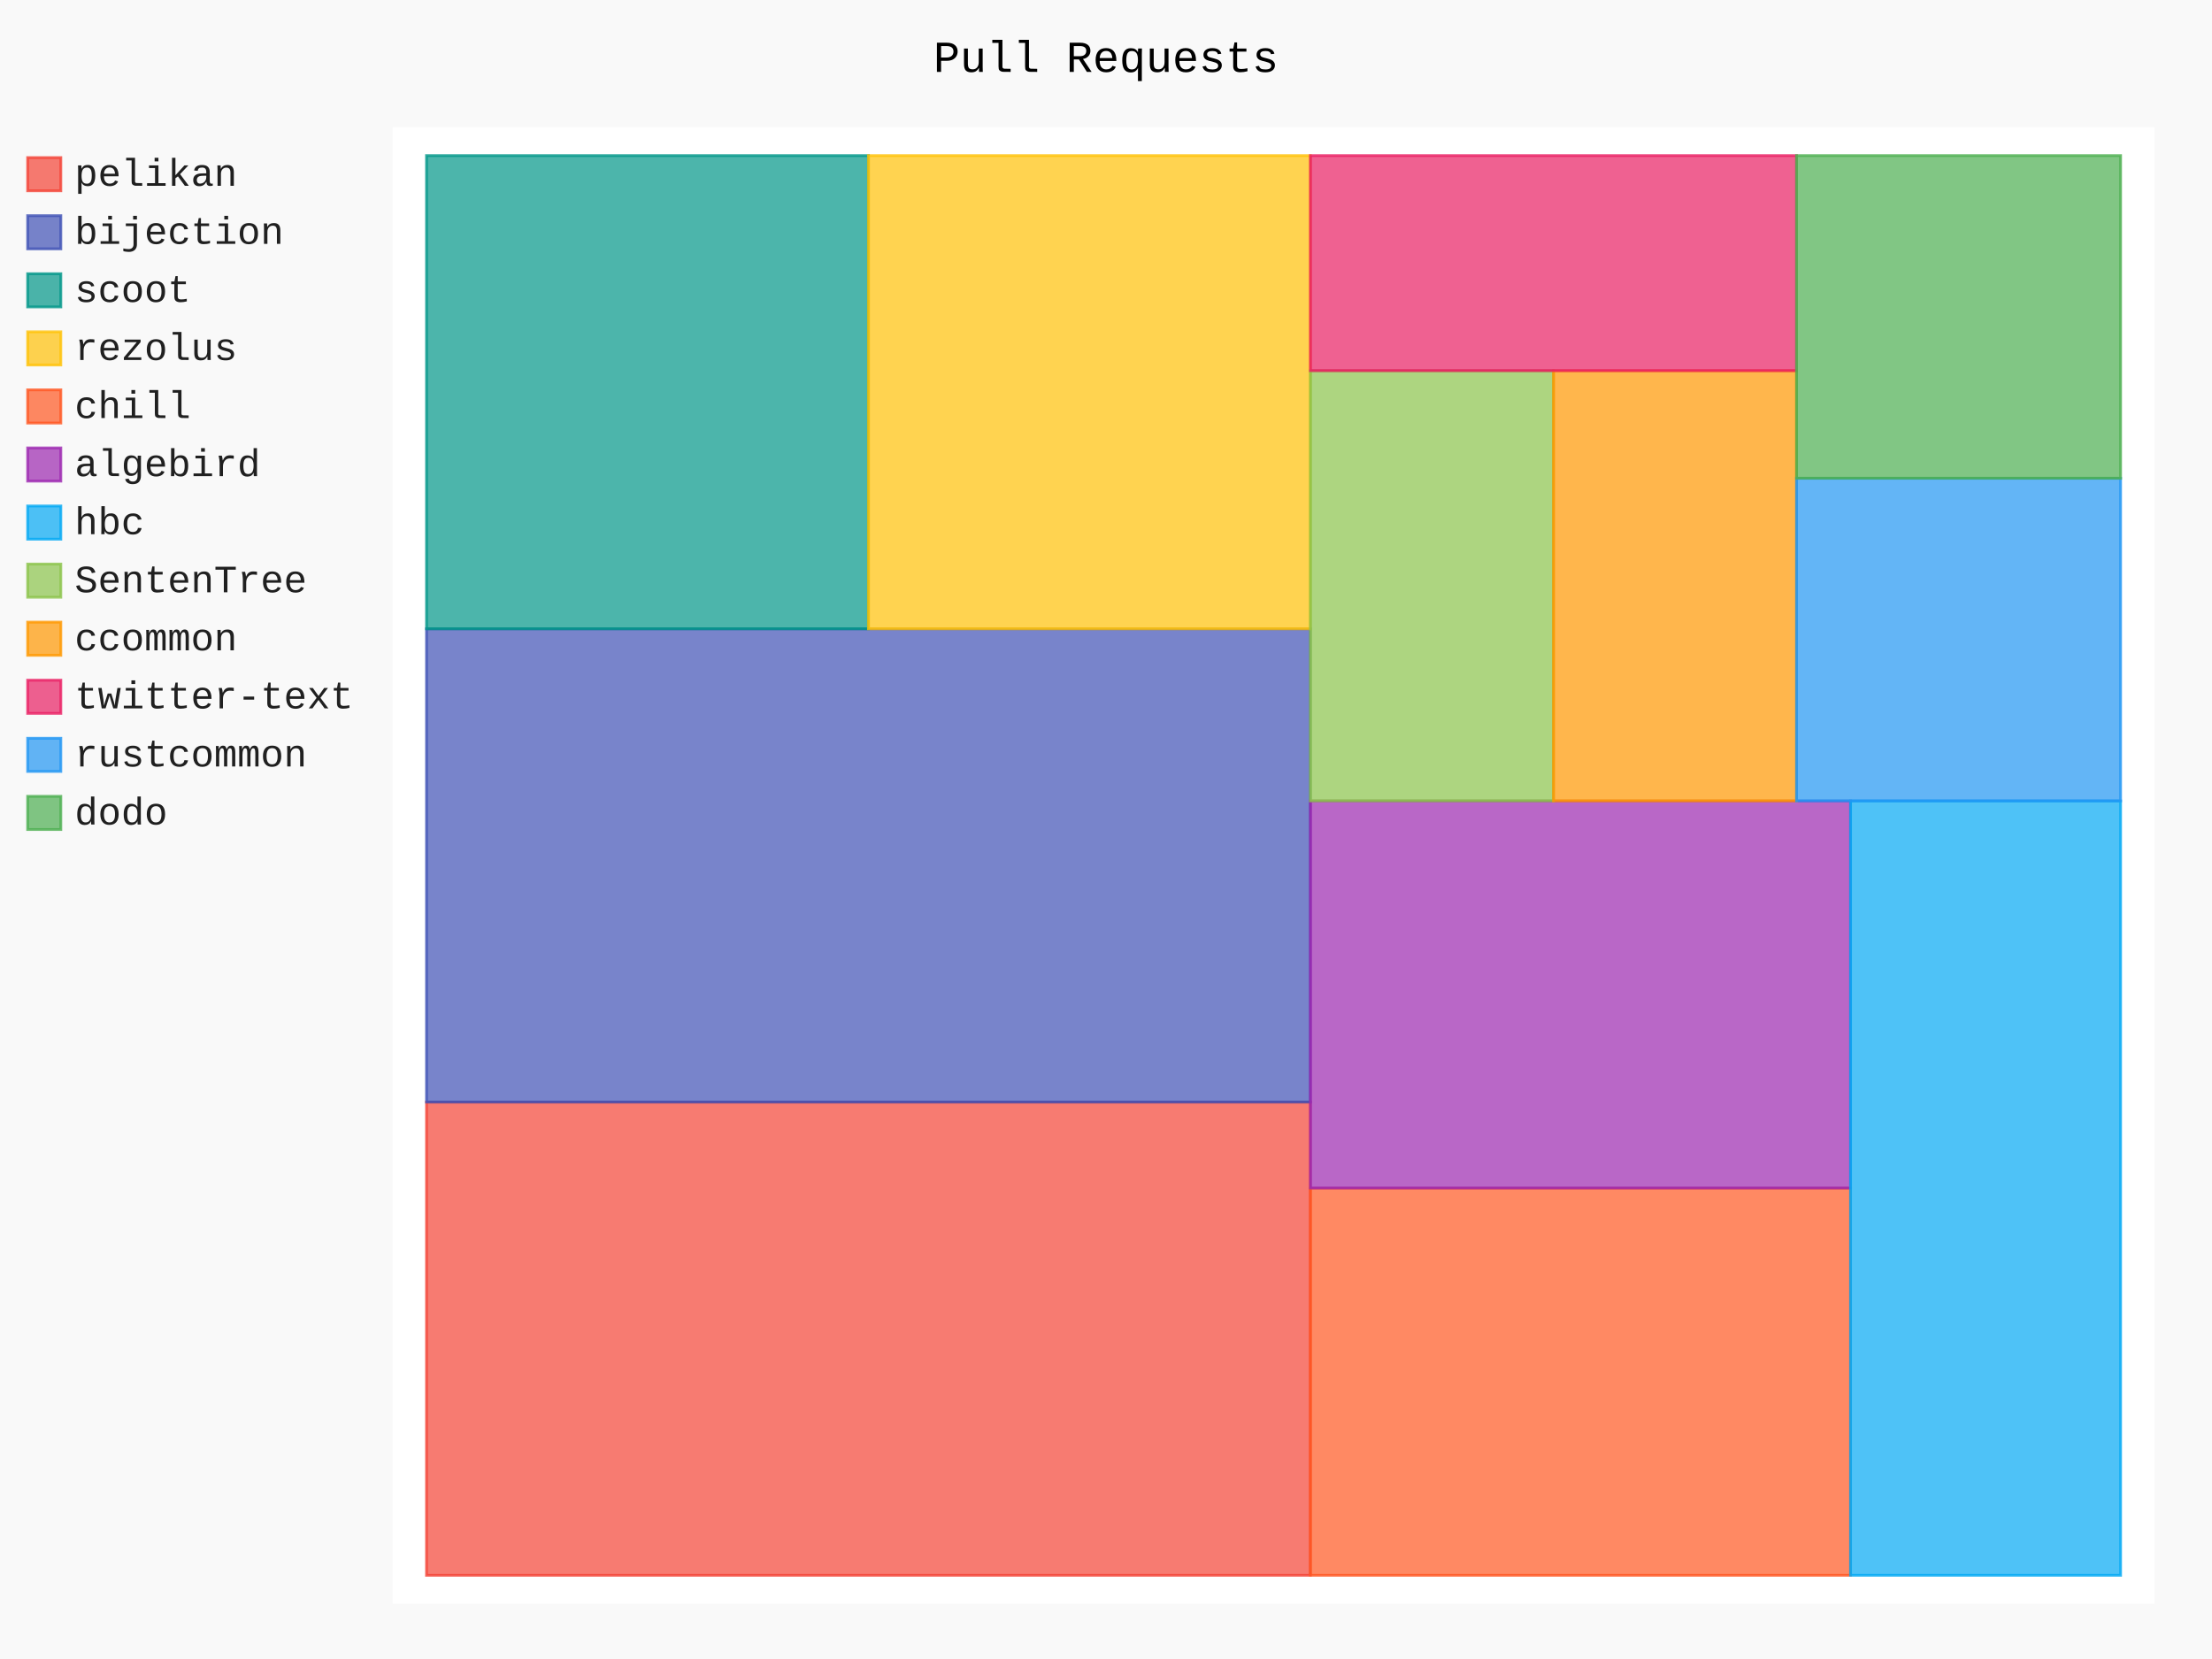
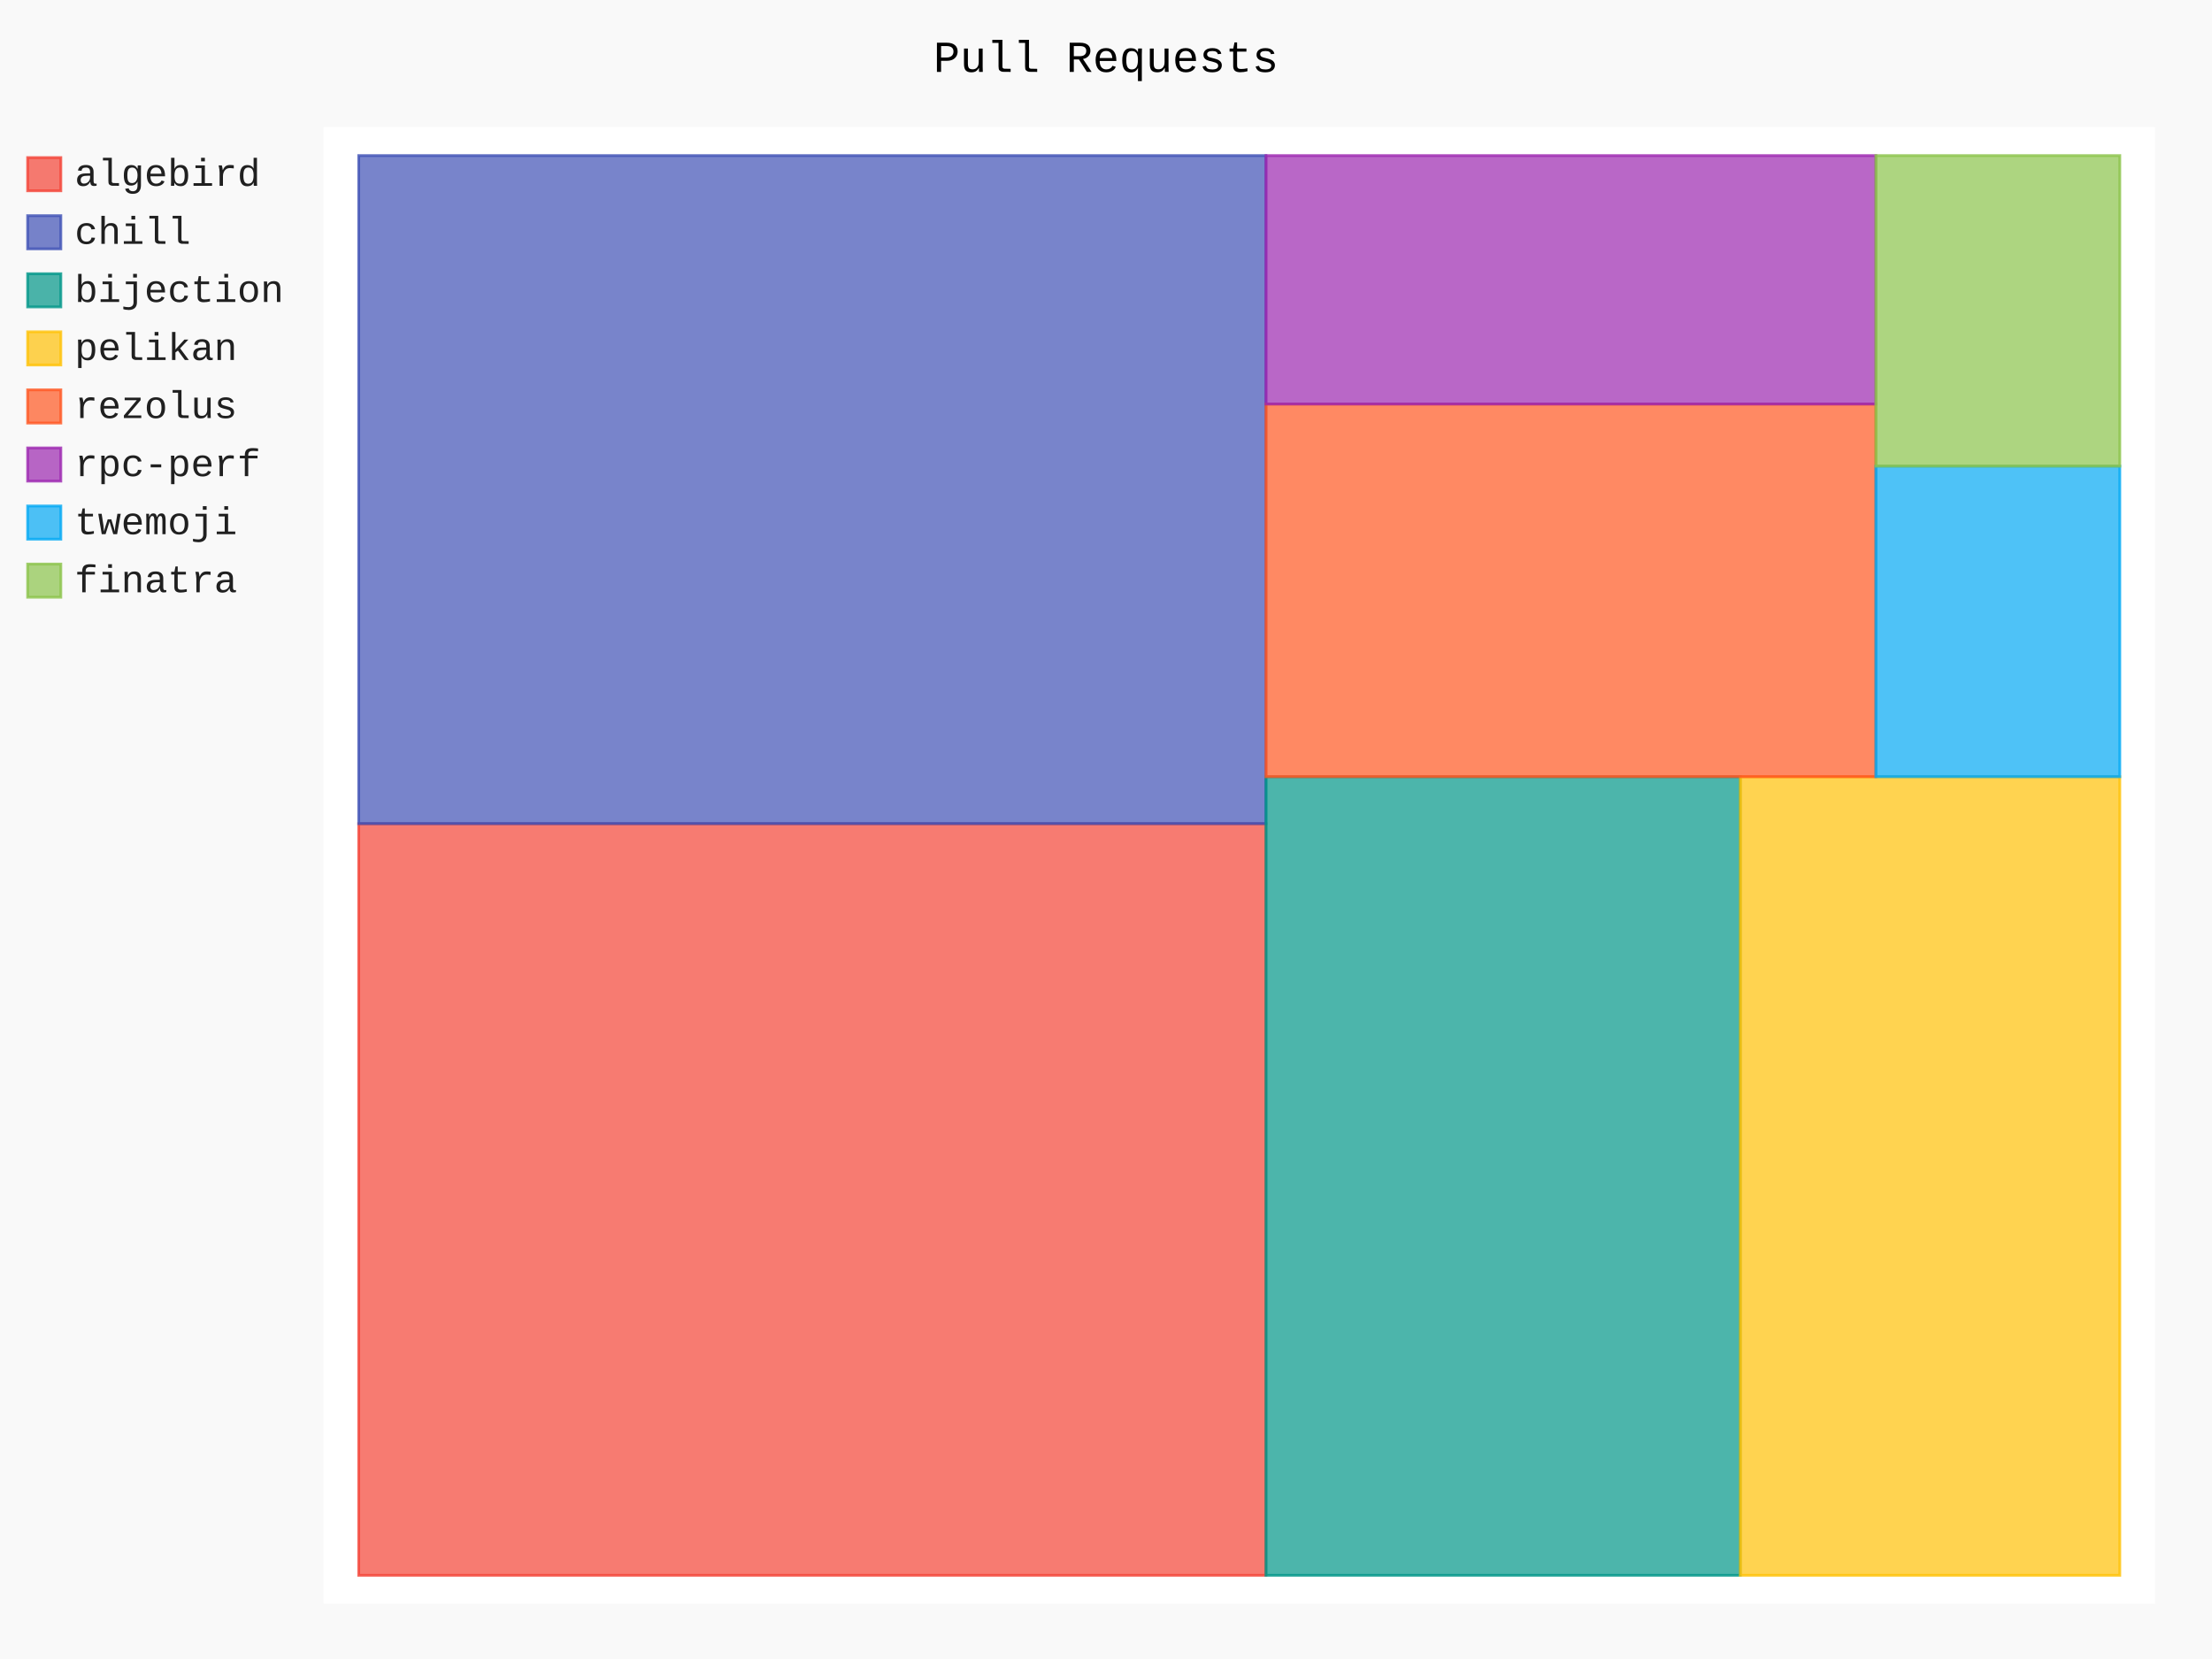
- <svg xmlns="http://www.w3.org/2000/svg" id="chart-0b887c79-11a7-496e-9b2f-3f371f0221fd" class="pygal-chart" viewBox="0 0 800 600">
+ <svg xmlns="http://www.w3.org/2000/svg" id="chart-2408893d-743e-446c-a758-0e5f0f92e956" class="pygal-chart" viewBox="0 0 800 600">
  <defs>
-     <style type="text/css">#chart-0b887c79-11a7-496e-9b2f-3f371f0221fd{-webkit-user-select:none;-webkit-font-smoothing:antialiased;font-family:Consolas,"Liberation Mono",Menlo,Courier,monospace}#chart-0b887c79-11a7-496e-9b2f-3f371f0221fd .title{font-family:Consolas,"Liberation Mono",Menlo,Courier,monospace;font-size:16px}#chart-0b887c79-11a7-496e-9b2f-3f371f0221fd .legends .legend text{font-family:Consolas,"Liberation Mono",Menlo,Courier,monospace;font-size:14px}#chart-0b887c79-11a7-496e-9b2f-3f371f0221fd .axis text{font-family:Consolas,"Liberation Mono",Menlo,Courier,monospace;font-size:10px}#chart-0b887c79-11a7-496e-9b2f-3f371f0221fd .axis text.major{font-family:Consolas,"Liberation Mono",Menlo,Courier,monospace;font-size:10px}#chart-0b887c79-11a7-496e-9b2f-3f371f0221fd .text-overlay text.value{font-family:Consolas,"Liberation Mono",Menlo,Courier,monospace;font-size:16px}#chart-0b887c79-11a7-496e-9b2f-3f371f0221fd .text-overlay text.label{font-family:Consolas,"Liberation Mono",Menlo,Courier,monospace;font-size:10px}#chart-0b887c79-11a7-496e-9b2f-3f371f0221fd .tooltip{font-family:Consolas,"Liberation Mono",Menlo,Courier,monospace;font-size:14px}#chart-0b887c79-11a7-496e-9b2f-3f371f0221fd text.no_data{font-family:Consolas,"Liberation Mono",Menlo,Courier,monospace;font-size:64px}
- #chart-0b887c79-11a7-496e-9b2f-3f371f0221fd{background-color:rgba(249,249,249,1)}#chart-0b887c79-11a7-496e-9b2f-3f371f0221fd path,#chart-0b887c79-11a7-496e-9b2f-3f371f0221fd line,#chart-0b887c79-11a7-496e-9b2f-3f371f0221fd rect,#chart-0b887c79-11a7-496e-9b2f-3f371f0221fd circle{-webkit-transition:150ms;-moz-transition:150ms;transition:150ms}#chart-0b887c79-11a7-496e-9b2f-3f371f0221fd .graph &gt; .background{fill:rgba(249,249,249,1)}#chart-0b887c79-11a7-496e-9b2f-3f371f0221fd .plot &gt; .background{fill:rgba(255,255,255,1)}#chart-0b887c79-11a7-496e-9b2f-3f371f0221fd .graph{fill:rgba(0,0,0,.87)}#chart-0b887c79-11a7-496e-9b2f-3f371f0221fd text.no_data{fill:rgba(0,0,0,1)}#chart-0b887c79-11a7-496e-9b2f-3f371f0221fd .title{fill:rgba(0,0,0,1)}#chart-0b887c79-11a7-496e-9b2f-3f371f0221fd .legends .legend text{fill:rgba(0,0,0,.87)}#chart-0b887c79-11a7-496e-9b2f-3f371f0221fd .legends .legend:hover text{fill:rgba(0,0,0,1)}#chart-0b887c79-11a7-496e-9b2f-3f371f0221fd .axis .line{stroke:rgba(0,0,0,1)}#chart-0b887c79-11a7-496e-9b2f-3f371f0221fd .axis .guide.line{stroke:rgba(0,0,0,.54)}#chart-0b887c79-11a7-496e-9b2f-3f371f0221fd .axis .major.line{stroke:rgba(0,0,0,.87)}#chart-0b887c79-11a7-496e-9b2f-3f371f0221fd .axis text.major{fill:rgba(0,0,0,1)}#chart-0b887c79-11a7-496e-9b2f-3f371f0221fd .axis.y .guides:hover .guide.line,#chart-0b887c79-11a7-496e-9b2f-3f371f0221fd .line-graph .axis.x .guides:hover .guide.line,#chart-0b887c79-11a7-496e-9b2f-3f371f0221fd .stackedline-graph .axis.x .guides:hover .guide.line,#chart-0b887c79-11a7-496e-9b2f-3f371f0221fd .xy-graph .axis.x .guides:hover .guide.line{stroke:rgba(0,0,0,1)}#chart-0b887c79-11a7-496e-9b2f-3f371f0221fd .axis .guides:hover text{fill:rgba(0,0,0,1)}#chart-0b887c79-11a7-496e-9b2f-3f371f0221fd .reactive{fill-opacity:.7;stroke-opacity:.8}#chart-0b887c79-11a7-496e-9b2f-3f371f0221fd .ci{stroke:rgba(0,0,0,.87)}#chart-0b887c79-11a7-496e-9b2f-3f371f0221fd .reactive.active,#chart-0b887c79-11a7-496e-9b2f-3f371f0221fd .active .reactive{fill-opacity:.8;stroke-opacity:.9;stroke-width:4}#chart-0b887c79-11a7-496e-9b2f-3f371f0221fd .ci .reactive.active{stroke-width:1.5}#chart-0b887c79-11a7-496e-9b2f-3f371f0221fd .series text{fill:rgba(0,0,0,1)}#chart-0b887c79-11a7-496e-9b2f-3f371f0221fd .tooltip rect{fill:rgba(255,255,255,1);stroke:rgba(0,0,0,1);-webkit-transition:opacity 150ms;-moz-transition:opacity 150ms;transition:opacity 150ms}#chart-0b887c79-11a7-496e-9b2f-3f371f0221fd .tooltip .label{fill:rgba(0,0,0,.87)}#chart-0b887c79-11a7-496e-9b2f-3f371f0221fd .tooltip .label{fill:rgba(0,0,0,.87)}#chart-0b887c79-11a7-496e-9b2f-3f371f0221fd .tooltip .legend{font-size:.8em;fill:rgba(0,0,0,.54)}#chart-0b887c79-11a7-496e-9b2f-3f371f0221fd .tooltip .x_label{font-size:.6em;fill:rgba(0,0,0,1)}#chart-0b887c79-11a7-496e-9b2f-3f371f0221fd .tooltip .xlink{font-size:.5em;text-decoration:underline}#chart-0b887c79-11a7-496e-9b2f-3f371f0221fd .tooltip .value{font-size:1.5em}#chart-0b887c79-11a7-496e-9b2f-3f371f0221fd .bound{font-size:.5em}#chart-0b887c79-11a7-496e-9b2f-3f371f0221fd .max-value{font-size:.75em;fill:rgba(0,0,0,.54)}#chart-0b887c79-11a7-496e-9b2f-3f371f0221fd .map-element{fill:rgba(255,255,255,1);stroke:rgba(0,0,0,.54) !important}#chart-0b887c79-11a7-496e-9b2f-3f371f0221fd .map-element .reactive{fill-opacity:inherit;stroke-opacity:inherit}#chart-0b887c79-11a7-496e-9b2f-3f371f0221fd .color-0,#chart-0b887c79-11a7-496e-9b2f-3f371f0221fd .color-0 a:visited{stroke:#F44336;fill:#F44336}#chart-0b887c79-11a7-496e-9b2f-3f371f0221fd .color-1,#chart-0b887c79-11a7-496e-9b2f-3f371f0221fd .color-1 a:visited{stroke:#3F51B5;fill:#3F51B5}#chart-0b887c79-11a7-496e-9b2f-3f371f0221fd .color-2,#chart-0b887c79-11a7-496e-9b2f-3f371f0221fd .color-2 a:visited{stroke:#009688;fill:#009688}#chart-0b887c79-11a7-496e-9b2f-3f371f0221fd .color-3,#chart-0b887c79-11a7-496e-9b2f-3f371f0221fd .color-3 a:visited{stroke:#FFC107;fill:#FFC107}#chart-0b887c79-11a7-496e-9b2f-3f371f0221fd .color-4,#chart-0b887c79-11a7-496e-9b2f-3f371f0221fd .color-4 a:visited{stroke:#FF5722;fill:#FF5722}#chart-0b887c79-11a7-496e-9b2f-3f371f0221fd .color-5,#chart-0b887c79-11a7-496e-9b2f-3f371f0221fd .color-5 a:visited{stroke:#9C27B0;fill:#9C27B0}#chart-0b887c79-11a7-496e-9b2f-3f371f0221fd .color-6,#chart-0b887c79-11a7-496e-9b2f-3f371f0221fd .color-6 a:visited{stroke:#03A9F4;fill:#03A9F4}#chart-0b887c79-11a7-496e-9b2f-3f371f0221fd .color-7,#chart-0b887c79-11a7-496e-9b2f-3f371f0221fd .color-7 a:visited{stroke:#8BC34A;fill:#8BC34A}#chart-0b887c79-11a7-496e-9b2f-3f371f0221fd .color-8,#chart-0b887c79-11a7-496e-9b2f-3f371f0221fd .color-8 a:visited{stroke:#FF9800;fill:#FF9800}#chart-0b887c79-11a7-496e-9b2f-3f371f0221fd .color-9,#chart-0b887c79-11a7-496e-9b2f-3f371f0221fd .color-9 a:visited{stroke:#E91E63;fill:#E91E63}#chart-0b887c79-11a7-496e-9b2f-3f371f0221fd .color-10,#chart-0b887c79-11a7-496e-9b2f-3f371f0221fd .color-10 a:visited{stroke:#2196F3;fill:#2196F3}#chart-0b887c79-11a7-496e-9b2f-3f371f0221fd .color-11,#chart-0b887c79-11a7-496e-9b2f-3f371f0221fd .color-11 a:visited{stroke:#4CAF50;fill:#4CAF50}#chart-0b887c79-11a7-496e-9b2f-3f371f0221fd .text-overlay .color-0 text{fill:black}#chart-0b887c79-11a7-496e-9b2f-3f371f0221fd .text-overlay .color-1 text{fill:black}#chart-0b887c79-11a7-496e-9b2f-3f371f0221fd .text-overlay .color-2 text{fill:black}#chart-0b887c79-11a7-496e-9b2f-3f371f0221fd .text-overlay .color-3 text{fill:black}#chart-0b887c79-11a7-496e-9b2f-3f371f0221fd .text-overlay .color-4 text{fill:black}#chart-0b887c79-11a7-496e-9b2f-3f371f0221fd .text-overlay .color-5 text{fill:black}#chart-0b887c79-11a7-496e-9b2f-3f371f0221fd .text-overlay .color-6 text{fill:black}#chart-0b887c79-11a7-496e-9b2f-3f371f0221fd .text-overlay .color-7 text{fill:black}#chart-0b887c79-11a7-496e-9b2f-3f371f0221fd .text-overlay .color-8 text{fill:black}#chart-0b887c79-11a7-496e-9b2f-3f371f0221fd .text-overlay .color-9 text{fill:black}#chart-0b887c79-11a7-496e-9b2f-3f371f0221fd .text-overlay .color-10 text{fill:black}#chart-0b887c79-11a7-496e-9b2f-3f371f0221fd .text-overlay .color-11 text{fill:black}
- #chart-0b887c79-11a7-496e-9b2f-3f371f0221fd text.no_data{text-anchor:middle}#chart-0b887c79-11a7-496e-9b2f-3f371f0221fd .guide.line{fill:none}#chart-0b887c79-11a7-496e-9b2f-3f371f0221fd .centered{text-anchor:middle}#chart-0b887c79-11a7-496e-9b2f-3f371f0221fd .title{text-anchor:middle}#chart-0b887c79-11a7-496e-9b2f-3f371f0221fd .legends .legend text{fill-opacity:1}#chart-0b887c79-11a7-496e-9b2f-3f371f0221fd .axis.x text{text-anchor:middle}#chart-0b887c79-11a7-496e-9b2f-3f371f0221fd .axis.x:not(.web) text[transform]{text-anchor:start}#chart-0b887c79-11a7-496e-9b2f-3f371f0221fd .axis.x:not(.web) text[transform].backwards{text-anchor:end}#chart-0b887c79-11a7-496e-9b2f-3f371f0221fd .axis.y text{text-anchor:end}#chart-0b887c79-11a7-496e-9b2f-3f371f0221fd .axis.y text[transform].backwards{text-anchor:start}#chart-0b887c79-11a7-496e-9b2f-3f371f0221fd .axis.y2 text{text-anchor:start}#chart-0b887c79-11a7-496e-9b2f-3f371f0221fd .axis.y2 text[transform].backwards{text-anchor:end}#chart-0b887c79-11a7-496e-9b2f-3f371f0221fd .axis .guide.line{stroke-dasharray:4,4}#chart-0b887c79-11a7-496e-9b2f-3f371f0221fd .axis .major.guide.line{stroke-dasharray:6,6}#chart-0b887c79-11a7-496e-9b2f-3f371f0221fd .horizontal .axis.y .guide.line,#chart-0b887c79-11a7-496e-9b2f-3f371f0221fd .horizontal .axis.y2 .guide.line,#chart-0b887c79-11a7-496e-9b2f-3f371f0221fd .vertical .axis.x .guide.line{opacity:0}#chart-0b887c79-11a7-496e-9b2f-3f371f0221fd .horizontal .axis.always_show .guide.line,#chart-0b887c79-11a7-496e-9b2f-3f371f0221fd .vertical .axis.always_show .guide.line{opacity:1 !important}#chart-0b887c79-11a7-496e-9b2f-3f371f0221fd .axis.y .guides:hover .guide.line,#chart-0b887c79-11a7-496e-9b2f-3f371f0221fd .axis.y2 .guides:hover .guide.line,#chart-0b887c79-11a7-496e-9b2f-3f371f0221fd .axis.x .guides:hover .guide.line{opacity:1}#chart-0b887c79-11a7-496e-9b2f-3f371f0221fd .axis .guides:hover text{opacity:1}#chart-0b887c79-11a7-496e-9b2f-3f371f0221fd .nofill{fill:none}#chart-0b887c79-11a7-496e-9b2f-3f371f0221fd .subtle-fill{fill-opacity:.2}#chart-0b887c79-11a7-496e-9b2f-3f371f0221fd .dot{stroke-width:1px;fill-opacity:1}#chart-0b887c79-11a7-496e-9b2f-3f371f0221fd .dot.active{stroke-width:5px}#chart-0b887c79-11a7-496e-9b2f-3f371f0221fd .dot.negative{fill:transparent}#chart-0b887c79-11a7-496e-9b2f-3f371f0221fd text,#chart-0b887c79-11a7-496e-9b2f-3f371f0221fd tspan{stroke:none !important}#chart-0b887c79-11a7-496e-9b2f-3f371f0221fd .series text.active{opacity:1}#chart-0b887c79-11a7-496e-9b2f-3f371f0221fd .tooltip rect{fill-opacity:.95;stroke-width:.5}#chart-0b887c79-11a7-496e-9b2f-3f371f0221fd .tooltip text{fill-opacity:1}#chart-0b887c79-11a7-496e-9b2f-3f371f0221fd .showable{visibility:hidden}#chart-0b887c79-11a7-496e-9b2f-3f371f0221fd .showable.shown{visibility:visible}#chart-0b887c79-11a7-496e-9b2f-3f371f0221fd .gauge-background{fill:rgba(229,229,229,1);stroke:none}#chart-0b887c79-11a7-496e-9b2f-3f371f0221fd .bg-lines{stroke:rgba(249,249,249,1);stroke-width:2px}</style>
+     <style type="text/css">#chart-2408893d-743e-446c-a758-0e5f0f92e956{-webkit-user-select:none;-webkit-font-smoothing:antialiased;font-family:Consolas,"Liberation Mono",Menlo,Courier,monospace}#chart-2408893d-743e-446c-a758-0e5f0f92e956 .title{font-family:Consolas,"Liberation Mono",Menlo,Courier,monospace;font-size:16px}#chart-2408893d-743e-446c-a758-0e5f0f92e956 .legends .legend text{font-family:Consolas,"Liberation Mono",Menlo,Courier,monospace;font-size:14px}#chart-2408893d-743e-446c-a758-0e5f0f92e956 .axis text{font-family:Consolas,"Liberation Mono",Menlo,Courier,monospace;font-size:10px}#chart-2408893d-743e-446c-a758-0e5f0f92e956 .axis text.major{font-family:Consolas,"Liberation Mono",Menlo,Courier,monospace;font-size:10px}#chart-2408893d-743e-446c-a758-0e5f0f92e956 .text-overlay text.value{font-family:Consolas,"Liberation Mono",Menlo,Courier,monospace;font-size:16px}#chart-2408893d-743e-446c-a758-0e5f0f92e956 .text-overlay text.label{font-family:Consolas,"Liberation Mono",Menlo,Courier,monospace;font-size:10px}#chart-2408893d-743e-446c-a758-0e5f0f92e956 .tooltip{font-family:Consolas,"Liberation Mono",Menlo,Courier,monospace;font-size:14px}#chart-2408893d-743e-446c-a758-0e5f0f92e956 text.no_data{font-family:Consolas,"Liberation Mono",Menlo,Courier,monospace;font-size:64px}
+ #chart-2408893d-743e-446c-a758-0e5f0f92e956{background-color:rgba(249,249,249,1)}#chart-2408893d-743e-446c-a758-0e5f0f92e956 path,#chart-2408893d-743e-446c-a758-0e5f0f92e956 line,#chart-2408893d-743e-446c-a758-0e5f0f92e956 rect,#chart-2408893d-743e-446c-a758-0e5f0f92e956 circle{-webkit-transition:150ms;-moz-transition:150ms;transition:150ms}#chart-2408893d-743e-446c-a758-0e5f0f92e956 .graph &gt; .background{fill:rgba(249,249,249,1)}#chart-2408893d-743e-446c-a758-0e5f0f92e956 .plot &gt; .background{fill:rgba(255,255,255,1)}#chart-2408893d-743e-446c-a758-0e5f0f92e956 .graph{fill:rgba(0,0,0,.87)}#chart-2408893d-743e-446c-a758-0e5f0f92e956 text.no_data{fill:rgba(0,0,0,1)}#chart-2408893d-743e-446c-a758-0e5f0f92e956 .title{fill:rgba(0,0,0,1)}#chart-2408893d-743e-446c-a758-0e5f0f92e956 .legends .legend text{fill:rgba(0,0,0,.87)}#chart-2408893d-743e-446c-a758-0e5f0f92e956 .legends .legend:hover text{fill:rgba(0,0,0,1)}#chart-2408893d-743e-446c-a758-0e5f0f92e956 .axis .line{stroke:rgba(0,0,0,1)}#chart-2408893d-743e-446c-a758-0e5f0f92e956 .axis .guide.line{stroke:rgba(0,0,0,.54)}#chart-2408893d-743e-446c-a758-0e5f0f92e956 .axis .major.line{stroke:rgba(0,0,0,.87)}#chart-2408893d-743e-446c-a758-0e5f0f92e956 .axis text.major{fill:rgba(0,0,0,1)}#chart-2408893d-743e-446c-a758-0e5f0f92e956 .axis.y .guides:hover .guide.line,#chart-2408893d-743e-446c-a758-0e5f0f92e956 .line-graph .axis.x .guides:hover .guide.line,#chart-2408893d-743e-446c-a758-0e5f0f92e956 .stackedline-graph .axis.x .guides:hover .guide.line,#chart-2408893d-743e-446c-a758-0e5f0f92e956 .xy-graph .axis.x .guides:hover .guide.line{stroke:rgba(0,0,0,1)}#chart-2408893d-743e-446c-a758-0e5f0f92e956 .axis .guides:hover text{fill:rgba(0,0,0,1)}#chart-2408893d-743e-446c-a758-0e5f0f92e956 .reactive{fill-opacity:.7;stroke-opacity:.8}#chart-2408893d-743e-446c-a758-0e5f0f92e956 .ci{stroke:rgba(0,0,0,.87)}#chart-2408893d-743e-446c-a758-0e5f0f92e956 .reactive.active,#chart-2408893d-743e-446c-a758-0e5f0f92e956 .active .reactive{fill-opacity:.8;stroke-opacity:.9;stroke-width:4}#chart-2408893d-743e-446c-a758-0e5f0f92e956 .ci .reactive.active{stroke-width:1.5}#chart-2408893d-743e-446c-a758-0e5f0f92e956 .series text{fill:rgba(0,0,0,1)}#chart-2408893d-743e-446c-a758-0e5f0f92e956 .tooltip rect{fill:rgba(255,255,255,1);stroke:rgba(0,0,0,1);-webkit-transition:opacity 150ms;-moz-transition:opacity 150ms;transition:opacity 150ms}#chart-2408893d-743e-446c-a758-0e5f0f92e956 .tooltip .label{fill:rgba(0,0,0,.87)}#chart-2408893d-743e-446c-a758-0e5f0f92e956 .tooltip .label{fill:rgba(0,0,0,.87)}#chart-2408893d-743e-446c-a758-0e5f0f92e956 .tooltip .legend{font-size:.8em;fill:rgba(0,0,0,.54)}#chart-2408893d-743e-446c-a758-0e5f0f92e956 .tooltip .x_label{font-size:.6em;fill:rgba(0,0,0,1)}#chart-2408893d-743e-446c-a758-0e5f0f92e956 .tooltip .xlink{font-size:.5em;text-decoration:underline}#chart-2408893d-743e-446c-a758-0e5f0f92e956 .tooltip .value{font-size:1.5em}#chart-2408893d-743e-446c-a758-0e5f0f92e956 .bound{font-size:.5em}#chart-2408893d-743e-446c-a758-0e5f0f92e956 .max-value{font-size:.75em;fill:rgba(0,0,0,.54)}#chart-2408893d-743e-446c-a758-0e5f0f92e956 .map-element{fill:rgba(255,255,255,1);stroke:rgba(0,0,0,.54) !important}#chart-2408893d-743e-446c-a758-0e5f0f92e956 .map-element .reactive{fill-opacity:inherit;stroke-opacity:inherit}#chart-2408893d-743e-446c-a758-0e5f0f92e956 .color-0,#chart-2408893d-743e-446c-a758-0e5f0f92e956 .color-0 a:visited{stroke:#F44336;fill:#F44336}#chart-2408893d-743e-446c-a758-0e5f0f92e956 .color-1,#chart-2408893d-743e-446c-a758-0e5f0f92e956 .color-1 a:visited{stroke:#3F51B5;fill:#3F51B5}#chart-2408893d-743e-446c-a758-0e5f0f92e956 .color-2,#chart-2408893d-743e-446c-a758-0e5f0f92e956 .color-2 a:visited{stroke:#009688;fill:#009688}#chart-2408893d-743e-446c-a758-0e5f0f92e956 .color-3,#chart-2408893d-743e-446c-a758-0e5f0f92e956 .color-3 a:visited{stroke:#FFC107;fill:#FFC107}#chart-2408893d-743e-446c-a758-0e5f0f92e956 .color-4,#chart-2408893d-743e-446c-a758-0e5f0f92e956 .color-4 a:visited{stroke:#FF5722;fill:#FF5722}#chart-2408893d-743e-446c-a758-0e5f0f92e956 .color-5,#chart-2408893d-743e-446c-a758-0e5f0f92e956 .color-5 a:visited{stroke:#9C27B0;fill:#9C27B0}#chart-2408893d-743e-446c-a758-0e5f0f92e956 .color-6,#chart-2408893d-743e-446c-a758-0e5f0f92e956 .color-6 a:visited{stroke:#03A9F4;fill:#03A9F4}#chart-2408893d-743e-446c-a758-0e5f0f92e956 .color-7,#chart-2408893d-743e-446c-a758-0e5f0f92e956 .color-7 a:visited{stroke:#8BC34A;fill:#8BC34A}#chart-2408893d-743e-446c-a758-0e5f0f92e956 .text-overlay .color-0 text{fill:black}#chart-2408893d-743e-446c-a758-0e5f0f92e956 .text-overlay .color-1 text{fill:black}#chart-2408893d-743e-446c-a758-0e5f0f92e956 .text-overlay .color-2 text{fill:black}#chart-2408893d-743e-446c-a758-0e5f0f92e956 .text-overlay .color-3 text{fill:black}#chart-2408893d-743e-446c-a758-0e5f0f92e956 .text-overlay .color-4 text{fill:black}#chart-2408893d-743e-446c-a758-0e5f0f92e956 .text-overlay .color-5 text{fill:black}#chart-2408893d-743e-446c-a758-0e5f0f92e956 .text-overlay .color-6 text{fill:black}#chart-2408893d-743e-446c-a758-0e5f0f92e956 .text-overlay .color-7 text{fill:black}
+ #chart-2408893d-743e-446c-a758-0e5f0f92e956 text.no_data{text-anchor:middle}#chart-2408893d-743e-446c-a758-0e5f0f92e956 .guide.line{fill:none}#chart-2408893d-743e-446c-a758-0e5f0f92e956 .centered{text-anchor:middle}#chart-2408893d-743e-446c-a758-0e5f0f92e956 .title{text-anchor:middle}#chart-2408893d-743e-446c-a758-0e5f0f92e956 .legends .legend text{fill-opacity:1}#chart-2408893d-743e-446c-a758-0e5f0f92e956 .axis.x text{text-anchor:middle}#chart-2408893d-743e-446c-a758-0e5f0f92e956 .axis.x:not(.web) text[transform]{text-anchor:start}#chart-2408893d-743e-446c-a758-0e5f0f92e956 .axis.x:not(.web) text[transform].backwards{text-anchor:end}#chart-2408893d-743e-446c-a758-0e5f0f92e956 .axis.y text{text-anchor:end}#chart-2408893d-743e-446c-a758-0e5f0f92e956 .axis.y text[transform].backwards{text-anchor:start}#chart-2408893d-743e-446c-a758-0e5f0f92e956 .axis.y2 text{text-anchor:start}#chart-2408893d-743e-446c-a758-0e5f0f92e956 .axis.y2 text[transform].backwards{text-anchor:end}#chart-2408893d-743e-446c-a758-0e5f0f92e956 .axis .guide.line{stroke-dasharray:4,4}#chart-2408893d-743e-446c-a758-0e5f0f92e956 .axis .major.guide.line{stroke-dasharray:6,6}#chart-2408893d-743e-446c-a758-0e5f0f92e956 .horizontal .axis.y .guide.line,#chart-2408893d-743e-446c-a758-0e5f0f92e956 .horizontal .axis.y2 .guide.line,#chart-2408893d-743e-446c-a758-0e5f0f92e956 .vertical .axis.x .guide.line{opacity:0}#chart-2408893d-743e-446c-a758-0e5f0f92e956 .horizontal .axis.always_show .guide.line,#chart-2408893d-743e-446c-a758-0e5f0f92e956 .vertical .axis.always_show .guide.line{opacity:1 !important}#chart-2408893d-743e-446c-a758-0e5f0f92e956 .axis.y .guides:hover .guide.line,#chart-2408893d-743e-446c-a758-0e5f0f92e956 .axis.y2 .guides:hover .guide.line,#chart-2408893d-743e-446c-a758-0e5f0f92e956 .axis.x .guides:hover .guide.line{opacity:1}#chart-2408893d-743e-446c-a758-0e5f0f92e956 .axis .guides:hover text{opacity:1}#chart-2408893d-743e-446c-a758-0e5f0f92e956 .nofill{fill:none}#chart-2408893d-743e-446c-a758-0e5f0f92e956 .subtle-fill{fill-opacity:.2}#chart-2408893d-743e-446c-a758-0e5f0f92e956 .dot{stroke-width:1px;fill-opacity:1}#chart-2408893d-743e-446c-a758-0e5f0f92e956 .dot.active{stroke-width:5px}#chart-2408893d-743e-446c-a758-0e5f0f92e956 .dot.negative{fill:transparent}#chart-2408893d-743e-446c-a758-0e5f0f92e956 text,#chart-2408893d-743e-446c-a758-0e5f0f92e956 tspan{stroke:none !important}#chart-2408893d-743e-446c-a758-0e5f0f92e956 .series text.active{opacity:1}#chart-2408893d-743e-446c-a758-0e5f0f92e956 .tooltip rect{fill-opacity:.95;stroke-width:.5}#chart-2408893d-743e-446c-a758-0e5f0f92e956 .tooltip text{fill-opacity:1}#chart-2408893d-743e-446c-a758-0e5f0f92e956 .showable{visibility:hidden}#chart-2408893d-743e-446c-a758-0e5f0f92e956 .showable.shown{visibility:visible}#chart-2408893d-743e-446c-a758-0e5f0f92e956 .gauge-background{fill:rgba(229,229,229,1);stroke:none}#chart-2408893d-743e-446c-a758-0e5f0f92e956 .bg-lines{stroke:rgba(249,249,249,1);stroke-width:2px}</style>
  </defs>
  <g class="graph treemap-graph vertical">
    <rect x="0" y="0" width="800" height="600" class="background" />
-     <g transform="translate(142, 46)" class="plot">
-       <rect x="0" y="0" width="637.2" height="534" class="background" />
+     <g transform="translate(117, 46)" class="plot">
+       <rect x="0" y="0" width="662.4" height="534" class="background" />
      <g class="series serie-0 color-0">
        <g class="rects">
          <g class="rect">
-             <rect x="12.254" y="352.577" width="319.666" height="171.154" class="rect reactive tooltip-trigger" />
+             <rect x="12.738" y="251.898" width="328.112" height="271.833" class="rect reactive tooltip-trigger" />
          </g>
        </g>
      </g>
      <g class="series serie-1 color-1">
        <g class="rects">
          <g class="rect">
-             <rect x="12.254" y="181.423" width="319.666" height="171.154" class="rect reactive tooltip-trigger" />
+             <rect x="12.738" y="10.269" width="328.112" height="241.629" class="rect reactive tooltip-trigger" />
          </g>
        </g>
      </g>
      <g class="series serie-2 color-2">
        <g class="rects">
          <g class="rect">
-             <rect x="12.254" y="10.269" width="159.833" height="171.154" class="rect reactive tooltip-trigger" />
+             <rect x="340.85" y="234.909" width="171.562" height="288.822" class="rect reactive tooltip-trigger" />
          </g>
        </g>
      </g>
      <g class="series serie-3 color-3">
        <g class="rects">
          <g class="rect">
-             <rect x="172.087" y="10.269" width="159.833" height="171.154" class="rect reactive tooltip-trigger" />
+             <rect x="512.412" y="234.909" width="137.249" height="288.822" class="rect reactive tooltip-trigger" />
          </g>
        </g>
      </g>
      <g class="series serie-4 color-4">
        <g class="rects">
          <g class="rect">
-             <rect x="331.919" y="383.696" width="195.351" height="140.035" class="rect reactive tooltip-trigger" />
+             <rect x="340.85" y="100.125" width="220.579" height="134.784" class="rect reactive tooltip-trigger" />
          </g>
        </g>
      </g>
      <g class="series serie-5 color-5">
        <g class="rects">
          <g class="rect">
-             <rect x="331.919" y="243.661" width="195.351" height="140.035" class="rect reactive tooltip-trigger" />
+             <rect x="340.85" y="10.269" width="220.579" height="89.856" class="rect reactive tooltip-trigger" />
          </g>
        </g>
      </g>
      <g class="series serie-6 color-6">
        <g class="rects">
          <g class="rect">
-             <rect x="527.271" y="243.661" width="97.676" height="280.07" class="rect reactive tooltip-trigger" />
+             <rect x="561.43" y="122.589" width="88.232" height="112.32" class="rect reactive tooltip-trigger" />
          </g>
        </g>
      </g>
      <g class="series serie-7 color-7">
        <g class="rects">
          <g class="rect">
-             <rect x="331.919" y="88.066" width="87.908" height="155.594" class="rect reactive tooltip-trigger" />
-           </g>
-         </g>
-       </g>
-       <g class="series serie-8 color-8">
-         <g class="rects">
-           <g class="rect">
-             <rect x="419.827" y="88.066" width="87.908" height="155.594" class="rect reactive tooltip-trigger" />
-           </g>
-         </g>
-       </g>
-       <g class="series serie-9 color-9">
-         <g class="rects">
-           <g class="rect">
-             <rect x="331.919" y="10.269" width="175.816" height="77.797" class="rect reactive tooltip-trigger" />
-           </g>
-         </g>
-       </g>
-       <g class="series serie-10 color-10">
-         <g class="rects">
-           <g class="rect">
-             <rect x="507.735" y="126.965" width="117.211" height="116.696" class="rect reactive tooltip-trigger" />
-           </g>
-         </g>
-       </g>
-       <g class="series serie-11 color-11">
-         <g class="rects">
-           <g class="rect">
-             <rect x="507.735" y="10.269" width="117.211" height="116.696" class="rect reactive tooltip-trigger" />
+             <rect x="561.43" y="10.269" width="88.232" height="112.32" class="rect reactive tooltip-trigger" />
          </g>
        </g>
      </g>
    </g>
    <g class="titles">
      <text x="400.0" y="26" class="title plot_title">Pull Requests</text>
    </g>
-     <g transform="translate(142, 46)" class="plot overlay">
+     <g transform="translate(117, 46)" class="plot overlay">
      <g class="series serie-0 color-0" />
      <g class="series serie-1 color-1" />
      <g class="series serie-2 color-2" />
      <g class="series serie-3 color-3" />
      <g class="series serie-4 color-4" />
      <g class="series serie-5 color-5" />
      <g class="series serie-6 color-6" />
      <g class="series serie-7 color-7" />
-       <g class="series serie-8 color-8" />
-       <g class="series serie-9 color-9" />
-       <g class="series serie-10 color-10" />
-       <g class="series serie-11 color-11" />
    </g>
-     <g transform="translate(142, 46)" class="plot text-overlay">
+     <g transform="translate(117, 46)" class="plot text-overlay">
      <g class="series serie-0 color-0" />
      <g class="series serie-1 color-1" />
      <g class="series serie-2 color-2" />
      <g class="series serie-3 color-3" />
      <g class="series serie-4 color-4" />
      <g class="series serie-5 color-5" />
      <g class="series serie-6 color-6" />
      <g class="series serie-7 color-7" />
-       <g class="series serie-8 color-8" />
-       <g class="series serie-9 color-9" />
-       <g class="series serie-10 color-10" />
-       <g class="series serie-11 color-11" />
    </g>
-     <g transform="translate(142, 46)" class="plot tooltip-overlay">
+     <g transform="translate(117, 46)" class="plot tooltip-overlay">
      <g transform="translate(0 0)" style="opacity: 0" class="tooltip">
        <rect rx="0" ry="0" width="0" height="0" class="tooltip-box" />
        <g class="text" />
      </g>
    </g>
    <g transform="translate(10, 56)" class="legends">
      <g id="activate-serie-0" class="legend reactive activate-serie">
        <rect x="0.0" y="1.0" width="12" height="12" class="color-0 reactive" />
-         <text x="17.0" y="11.2">pelikan</text>
+         <text x="17.0" y="11.2">algebird</text>
      </g>
      <g id="activate-serie-1" class="legend reactive activate-serie">
        <rect x="0.0" y="22.0" width="12" height="12" class="color-1 reactive" />
-         <text x="17.0" y="32.2">bijection</text>
+         <text x="17.0" y="32.2">chill</text>
      </g>
      <g id="activate-serie-2" class="legend reactive activate-serie">
        <rect x="0.0" y="43.0" width="12" height="12" class="color-2 reactive" />
-         <text x="17.0" y="53.2">scoot</text>
+         <text x="17.0" y="53.2">bijection</text>
      </g>
      <g id="activate-serie-3" class="legend reactive activate-serie">
        <rect x="0.0" y="64.0" width="12" height="12" class="color-3 reactive" />
-         <text x="17.0" y="74.2">rezolus</text>
+         <text x="17.0" y="74.2">pelikan</text>
      </g>
      <g id="activate-serie-4" class="legend reactive activate-serie">
        <rect x="0.0" y="85.0" width="12" height="12" class="color-4 reactive" />
-         <text x="17.0" y="95.2">chill</text>
+         <text x="17.0" y="95.2">rezolus</text>
      </g>
      <g id="activate-serie-5" class="legend reactive activate-serie">
        <rect x="0.0" y="106.0" width="12" height="12" class="color-5 reactive" />
-         <text x="17.0" y="116.2">algebird</text>
+         <text x="17.0" y="116.2">rpc-perf</text>
      </g>
      <g id="activate-serie-6" class="legend reactive activate-serie">
        <rect x="0.0" y="127.0" width="12" height="12" class="color-6 reactive" />
-         <text x="17.0" y="137.2">hbc</text>
+         <text x="17.0" y="137.2">twemoji</text>
      </g>
      <g id="activate-serie-7" class="legend reactive activate-serie">
        <rect x="0.0" y="148.0" width="12" height="12" class="color-7 reactive" />
-         <text x="17.0" y="158.2">SentenTree</text>
-       </g>
-       <g id="activate-serie-8" class="legend reactive activate-serie">
-         <rect x="0.0" y="169.0" width="12" height="12" class="color-8 reactive" />
-         <text x="17.0" y="179.2">ccommon</text>
-       </g>
-       <g id="activate-serie-9" class="legend reactive activate-serie">
-         <rect x="0.0" y="190.0" width="12" height="12" class="color-9 reactive" />
-         <text x="17.0" y="200.2">twitter-text</text>
-       </g>
-       <g id="activate-serie-10" class="legend reactive activate-serie">
-         <rect x="0.0" y="211.0" width="12" height="12" class="color-10 reactive" />
-         <text x="17.0" y="221.2">rustcommon</text>
-       </g>
-       <g id="activate-serie-11" class="legend reactive activate-serie">
-         <rect x="0.0" y="232.0" width="12" height="12" class="color-11 reactive" />
-         <text x="17.0" y="242.2">dodo</text>
+         <text x="17.0" y="158.2">finatra</text>
      </g>
    </g>
    <g transform="translate(790, 56)" class="legends" />
  </g>
</svg>
